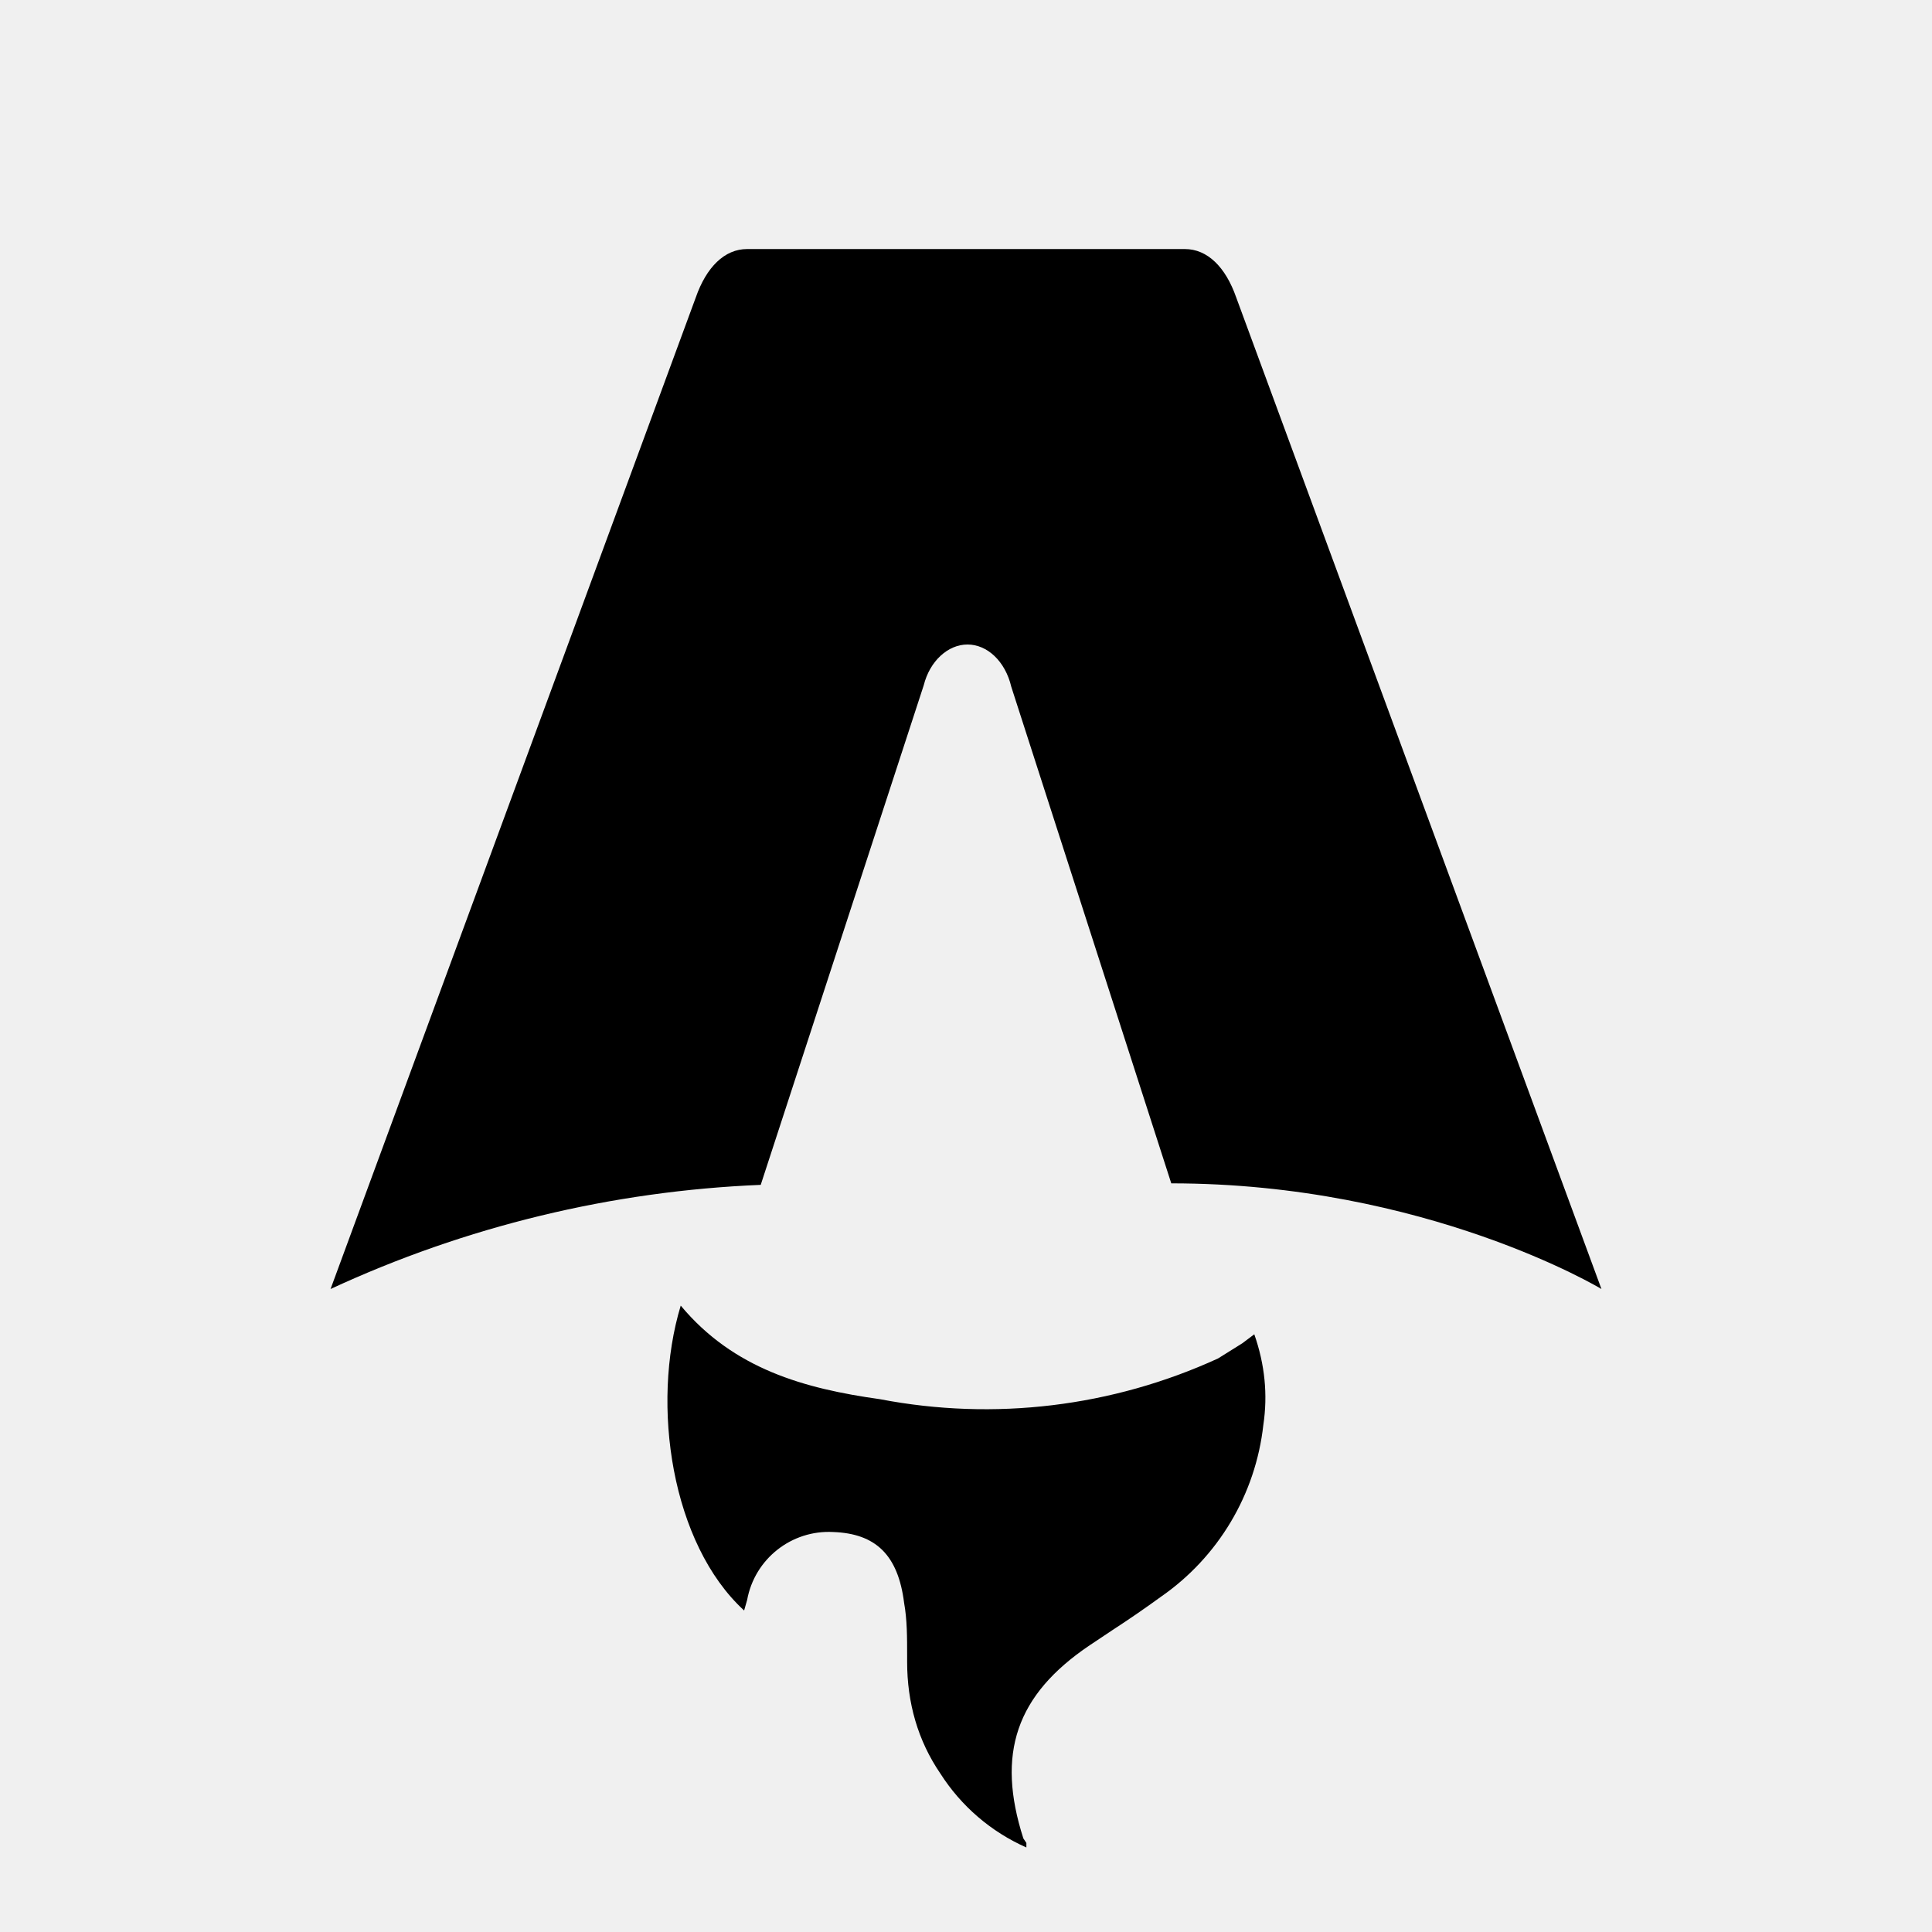
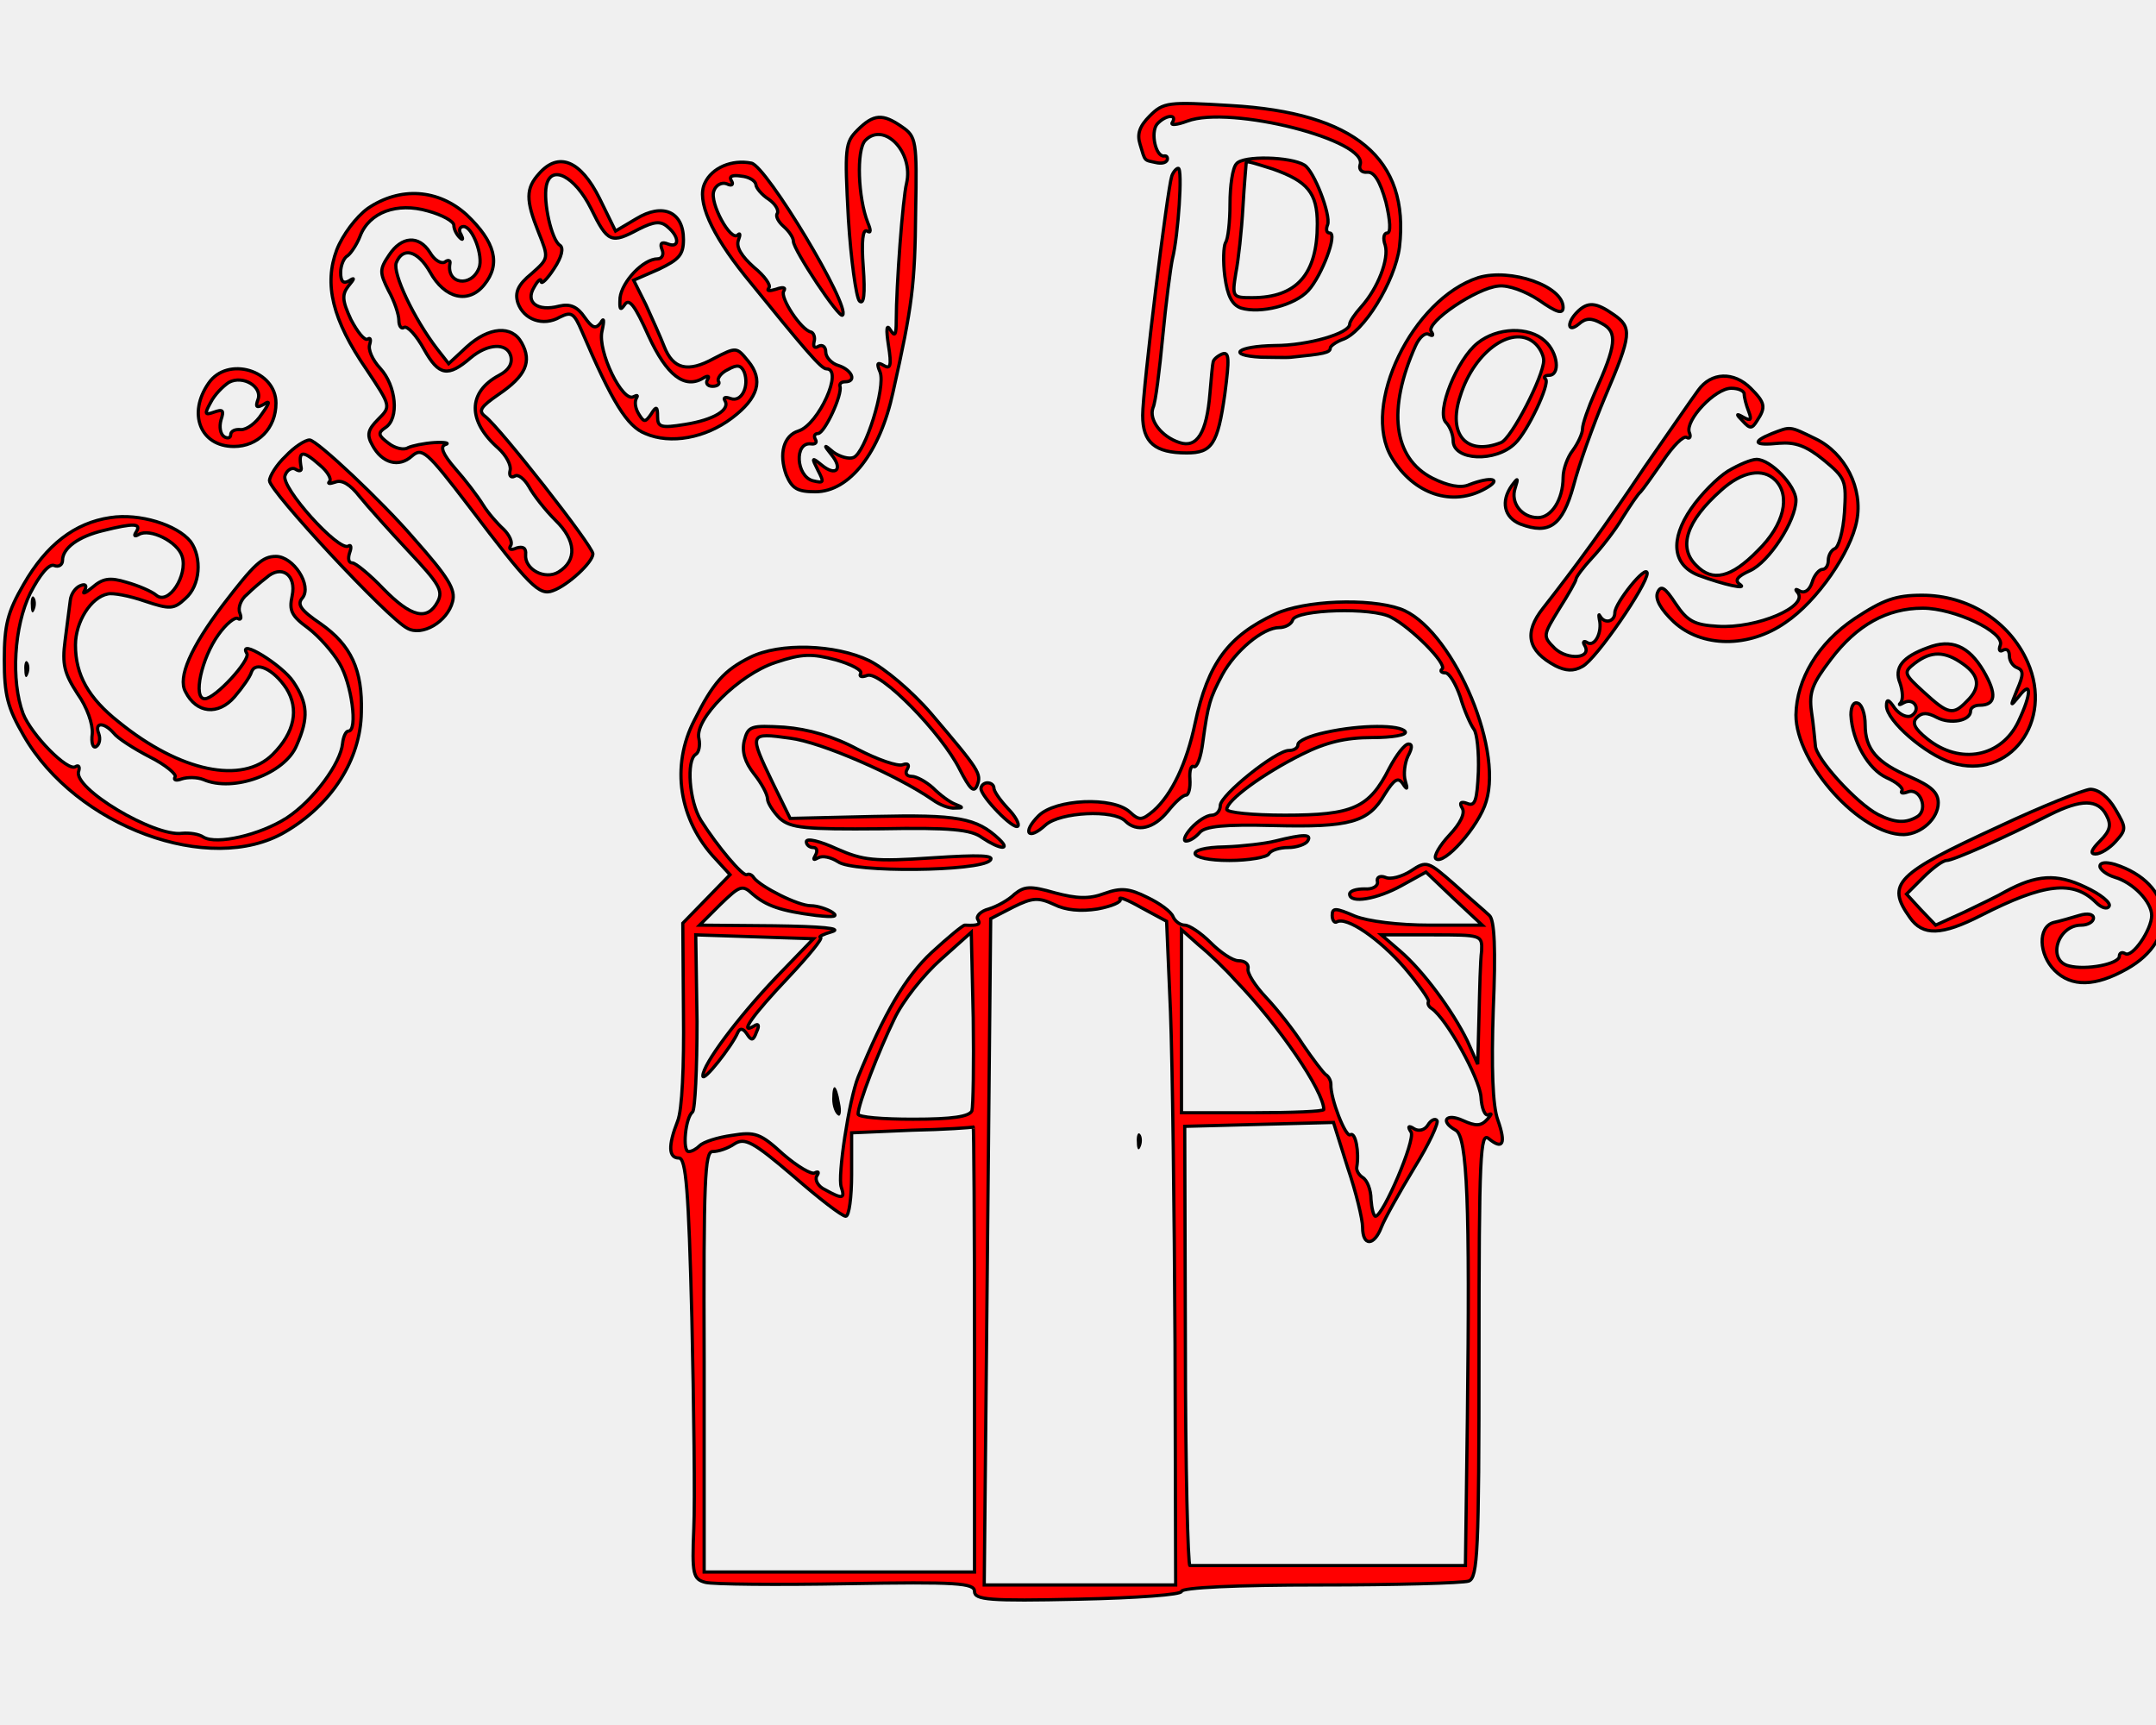
- <svg xmlns="http://www.w3.org/2000/svg" fill="none" viewBox="0 0 128 128">
-   <path d="M50.4 78.5a75.1 75.1 0 0 0-28.5 6.9l24.2-65.7c.7-2 1.9-3.2 3.4-3.2h29c1.5 0 2.7 1.2 3.4 3.2l24.2 65.7s-11.6-7-28.5-7L67 45.5c-.4-1.7-1.6-2.8-2.9-2.8-1.3 0-2.5 1.1-2.9 2.7L50.4 78.5Zm-1.1 28.2Zm-4.2-20.2c-2 6.6-.6 15.8 4.2 20.2a17.5 17.5 0 0 1 .2-.7 5.5 5.5 0 0 1 5.7-4.5c2.8.1 4.3 1.5 4.7 4.7.2 1.1.2 2.3.2 3.5v.4c0 2.7.7 5.2 2.2 7.4a13 13 0 0 0 5.7 4.9v-.3l-.2-.3c-1.8-5.6-.5-9.5 4.4-12.8l1.5-1a73 73 0 0 0 3.2-2.2 16 16 0 0 0 6.8-11.4c.3-2 .1-4-.6-6l-.8.6-1.6 1a37 37 0 0 1-22.4 2.7c-5-.7-9.7-2-13.2-6.2Z" />
-   <style>
-         path { fill: #000; }
-         @media (prefers-color-scheme: dark) {
-             path { fill: #FFF; }
-         }
-     </style>
+ <svg xmlns="http://www.w3.org/2000/svg" width="500" height="400" preserveAspectRatio="xMidYMid meet" version="1.0">
+   <g class="layer">
+     <g fill="#000000" id="svg_1" transform="matrix(0.15 0 0 -0.15 0.625 -0.625)">
+       <path d="m1773.5,-183.35c-16,-16 -20,-28 -15,-44c8,-27 6,-24 24,-28c8,-2 16,-1 18,4c1,4 -1,7 -5,6c-13,-1 -21,36 -11,49c12,14 32,17 24,3c-4,-5 7,-4 23,2c67,25 282,-30 267,-68c-2,-7 3,-12 11,-11c11,1 20,-14 29,-46c7,-29 8,-48 2,-48c-5,0 -7,-8 -3,-19c6,-21 -11,-66 -37,-95c-10,-11 -18,-23 -18,-27c0,-14 -64,-33 -116,-33c-58,-1 -75,-15 -21,-18c17,0 39,-1 47,0c50,5 60,7 60,14c0,3 8,9 18,13c33,10 82,90 89,143c16,137 -69,208 -261,219c-97,6 -104,5 -125,-16z" fill="red" id="svg_2" stroke="black" stroke-width="5" />
+       <path d="m1321.5,-205.35c-19,-19 -20,-27 -14,-137c4,-64 12,-121 17,-127c7,-7 9,11 6,52c-3,39 -1,60 6,56c6,-4 6,1 1,13c-15,38 -18,112 -4,127c29,30 75,-18 64,-66c-6,-23 -16,-160 -16,-212c0,-23 -2,-26 -9,-15c-6,10 -7,2 -3,-24c5,-31 3,-37 -7,-31c-10,6 -12,4 -6,-10c9,-23 -23,-125 -41,-132c-7,-3 -21,1 -31,8c-15,13 -16,12 -3,-4c18,-22 7,-34 -15,-16c-16,13 -16,12 -6,-8c10,-19 9,-20 -8,-16c-26,7 -29,60 -3,57c7,-1 10,2 7,7c-3,5 -1,9 4,9c10,0 38,60 34,73c-1,4 2,7 8,7c18,0 11,18 -10,25c-11,3 -20,13 -20,21c0,8 -5,12 -11,9c-6,-4 -9,-1 -7,7c2,7 -1,14 -5,15c-15,3 -48,53 -42,63c4,6 -1,7 -12,3c-10,-3 -15,-3 -11,2c4,4 -7,19 -23,32c-19,17 -28,31 -24,42c3,8 3,12 -1,8c-11,-11 -44,50 -37,68c3,9 12,14 20,11c8,-4 11,-1 7,5c-4,7 2,9 15,7c12,-1 22,-7 23,-13c0,-5 9,-16 20,-23c10,-7 16,-17 13,-22c-3,-4 2,-13 10,-20c8,-7 15,-17 15,-23c0,-13 71,-120 76,-114c13,13 -118,231 -141,235c-30,6 -61,-7 -72,-31c-13,-27 10,-78 62,-143c94,-116 118,-144 126,-144c27,0 -12,-86 -43,-96c-23,-7 -31,-35 -19,-68c9,-21 17,-26 45,-26c53,0 100,61 120,154c30,134 34,167 35,280c2,108 1,115 -21,130c-30,21 -44,20 -69,-5z" fill="red" id="svg_3" stroke="black" stroke-width="5" />
+       <path d="m1907.5,-257.35c-6,-6 -10,-34 -10,-62c0,-27 -3,-55 -7,-60c-3,-6 -4,-29 -1,-52c4,-30 11,-44 25,-49c30,-9 83,4 104,27c21,23 46,89 33,89c-5,0 -6,6 -3,13c5,15 -21,83 -36,92c-21,13 -95,15 -105,2zm56,-8c54,-19 69,-37 69,-85c0,-78 -32,-114 -101,-114c-30,0 -31,1 -25,38c4,20 9,66 11,102c2,36 5,66 5,68c0,4 6,2 41,-9z" fill="red" id="svg_4" stroke="black" stroke-width="5" />
+       <path d="m829.5,-272.35c-21,-23 -21,-41 -1,-91c16,-40 16,-40 -11,-64c-21,-17 -26,-29 -21,-45c9,-26 39,-37 65,-22c18,9 22,6 34,-22c47,-110 70,-147 98,-158c39,-17 93,-7 134,24c41,31 49,59 25,88c-18,22 -18,22 -53,4c-40,-22 -63,-17 -77,19c-5,13 -18,42 -28,64l-19,38l39,17c31,15 38,22 38,46c0,43 -32,57 -73,32l-32,-19l-25,51c-29,58 -63,72 -93,38zm80,-54c26,-53 31,-55 74,-32c24,12 34,13 45,3c18,-15 18,-33 0,-26c-10,4 -13,1 -9,-9c3,-7 0,-14 -7,-14c-22,0 -55,-35 -58,-60c-1,-18 0,-21 7,-11c7,11 16,-1 37,-48c28,-61 56,-83 85,-65c7,4 10,3 6,-3c-3,-5 0,-10 8,-10c8,0 12,4 9,8c-2,4 4,13 15,18c14,8 20,7 25,-4c8,-22 -4,-47 -21,-41c-8,3 -12,2 -9,-3c9,-14 -17,-30 -62,-37c-37,-6 -42,-4 -42,12c0,16 -2,17 -10,4c-9,-13 -11,-13 -19,0c-5,8 -7,18 -4,24c3,5 2,6 -4,3c-17,-10 -56,70 -49,101c4,18 3,22 -2,13c-8,-10 -13,-8 -25,9c-11,16 -22,21 -39,17c-34,-9 -53,6 -39,29c6,11 11,15 11,9c0,-5 9,3 20,20c12,18 15,32 9,36c-13,8 -26,67 -21,92c7,34 44,15 69,-35z" fill="red" id="svg_5" stroke="black" stroke-width="5" />
+       <path d="m1807.5,-276.35c-7,-21 -45,-330 -45,-370c0,-42 19,-58 68,-58c39,0 48,13 59,91c7,54 7,66 -4,62c-7,-3 -13,-8 -14,-12c-1,-3 -3,-25 -5,-49c-5,-61 -20,-85 -47,-76c-28,9 -48,35 -41,54c4,8 10,58 15,110c5,52 12,106 15,120c9,36 16,140 9,140c-3,0 -8,-6 -10,-12z" fill="red" id="svg_6" stroke="black" stroke-width="5" />
+       <path d="m564.5,-326.35c-18,-13 -39,-41 -48,-64c-20,-53 -7,-108 46,-185c38,-57 38,-57 18,-77c-16,-16 -18,-24 -9,-40c15,-28 41,-35 61,-17c16,14 23,8 88,-77c94,-124 109,-139 130,-131c23,8 62,44 62,57c0,12 -143,194 -166,212c-12,9 -8,15 21,35c41,28 51,50 35,79c-15,28 -51,25 -85,-6l-28,-26l-18,23c-36,47 -69,117 -63,133c10,25 33,19 52,-14c23,-42 60,-50 84,-20c26,32 17,66 -27,108c-44,40 -103,44 -153,10zm133,-26c0,-6 4,-14 9,-19c5,-5 6,-3 2,5c-4,6 -2,12 4,12c14,0 31,-46 24,-64c-12,-31 -51,-25 -45,7c1,5 -3,6 -8,2c-6,-3 -16,3 -23,15c-17,27 -44,25 -63,-4c-15,-22 -15,-27 -1,-55c9,-16 16,-37 16,-46c0,-9 4,-14 8,-11c5,3 19,-12 31,-34c23,-41 37,-43 72,-13c26,22 56,24 62,3c3,-12 -3,-22 -18,-30c-49,-26 -49,-71 -1,-113c12,-11 20,-26 18,-34c-2,-8 1,-12 7,-9c5,4 15,-4 22,-16c7,-13 25,-36 41,-52c32,-31 34,-62 5,-80c-21,-13 -53,4 -51,27c1,10 -4,13 -14,10c-9,-4 -13,-2 -9,4c3,5 -2,16 -11,25c-9,8 -24,25 -32,38c-8,13 -27,38 -43,56c-19,22 -24,34 -15,37c7,2 0,4 -17,3c-16,-1 -35,-5 -41,-8c-6,-4 -20,-1 -30,7c-16,12 -17,16 -5,24c22,14 17,65 -8,92c-12,13 -19,29 -16,37c2,7 1,11 -3,8c-5,-3 -16,11 -26,30c-14,30 -14,39 -4,52c10,12 10,14 1,8c-9,-5 -13,-1 -13,13c0,11 5,23 11,26c5,4 14,17 19,30c14,37 57,53 105,39c22,-6 40,-16 40,-22z" fill="red" id="svg_7" stroke="black" stroke-width="5" />
+       <path d="m2281.5,-433.35c-102,-33 -182,-198 -134,-278c34,-57 94,-77 145,-48c27,15 9,19 -25,6c-13,-6 -33,-2 -57,10c-61,31 -70,107 -26,205c6,13 15,21 21,17c6,-3 7,-1 3,5c-8,14 70,67 104,70c15,2 42,-8 63,-22c27,-19 37,-22 37,-11c0,33 -81,61 -131,46z" fill="red" id="svg_8" stroke="black" stroke-width="5" />
+       <path d="m2434.5,-486.35c-17,-17 -15,-33 2,-19c11,10 20,10 36,1c25,-13 22,-34 -11,-107c-10,-23 -19,-48 -19,-56c0,-7 -7,-22 -15,-33c-8,-10 -15,-29 -15,-42c0,-34 -18,-62 -39,-62c-25,0 -43,23 -35,46c5,16 4,16 -5,4c-18,-25 -12,-50 13,-60c45,-17 65,-2 82,59c8,31 30,93 49,138c41,96 42,107 13,127c-27,19 -40,20 -56,4z" fill="red" id="svg_9" stroke="black" stroke-width="5" />
+       <path d="m2280.5,-534.35c-32,-25 -65,-107 -49,-123c6,-6 11,-19 11,-28c0,-31 66,-34 96,-4c19,18 54,92 47,99c-4,3 -1,6 5,6c18,0 14,35 -6,53c-25,23 -74,21 -104,-3zm90,-2c7,-7 12,-18 12,-25c0,-24 -50,-121 -66,-127c-53,-21 -83,12 -63,72c22,71 84,113 117,80z" fill="red" id="svg_10" stroke="black" stroke-width="5" />
+       <path d="m318.5,-596.35c-33,-47 -13,-98 39,-98c37,0 65,28 65,67c0,51 -75,73 -104,31zm76,-26c-4,-11 -2,-13 9,-7c10,7 10,3 -3,-15c-9,-14 -23,-24 -32,-24c-9,1 -16,-2 -16,-8c0,-5 -5,-6 -10,-3c-6,4 -8,15 -5,26c5,15 3,17 -11,12c-14,-5 -15,-3 -5,15c6,12 19,25 28,31c22,12 53,-7 45,-27z" fill="red" id="svg_11" stroke="black" stroke-width="5" />
+       <path d="m2621.5,-607.35c-9,-12 -46,-66 -83,-119c-60,-90 -106,-153 -157,-218c-30,-38 -24,-66 19,-89c16,-8 28,-9 42,-1c21,11 100,126 100,144c-1,15 -50,-46 -50,-61c0,-14 -16,-18 -23,-5c-2,4 -2,1 -1,-5c5,-20 -7,-44 -19,-36c-5,3 -7,1 -4,-4c13,-21 -26,-24 -46,-5c-19,19 -18,20 7,61c14,22 26,43 26,46c0,3 11,18 25,33c14,15 36,43 47,62c12,19 24,37 28,40c3,3 18,24 34,47c16,24 32,40 37,37c5,-3 7,1 4,8c-6,19 40,68 65,68c11,0 20,-4 20,-9c0,-5 3,-17 7,-27c5,-13 3,-15 -8,-9c-12,7 -12,5 -1,-6c11,-12 14,-12 22,1c14,21 12,28 -10,50c-26,26 -61,25 -81,-3z" fill="red" id="svg_12" stroke="black" stroke-width="5" />
+       <path d="m2735.5,-674.35c-32,-13 -28,-19 11,-15c25,2 42,-4 69,-26c34,-28 35,-32 32,-81c-2,-29 -9,-54 -15,-56c-5,-2 -10,-10 -10,-18c0,-8 -4,-14 -9,-14c-5,0 -13,-9 -16,-20c-4,-12 -11,-17 -18,-14c-7,4 -9,4 -5,-1c20,-22 -63,-57 -123,-53c-36,2 -47,8 -65,35c-17,26 -23,29 -28,17c-4,-10 5,-26 25,-45c43,-40 116,-41 173,-1c49,33 101,109 110,157c10,50 -18,105 -64,127c-41,20 -38,19 -67,8z" fill="red" id="svg_13" stroke="black" stroke-width="5" />
+       <path d="m437.5,-709.35c-14,-13 -25,-31 -25,-38c0,-16 183,-213 213,-228c23,-13 62,10 70,41c5,19 -6,37 -60,98c-49,57 -150,152 -161,152c-7,0 -24,-11 -37,-25zm53,-14c12,-10 18,-21 15,-25c-4,-4 0,-4 9,-1c10,4 23,-4 37,-22c12,-15 47,-54 77,-86c46,-49 53,-60 44,-77c-16,-30 -41,-24 -84,20c-21,22 -43,40 -48,40c-6,0 -7,7 -4,16c3,8 2,13 -2,10c-15,-9 -105,91 -98,109c3,9 11,13 16,10c6,-4 10,-3 9,2c-5,27 2,28 29,4z" fill="red" id="svg_14" stroke="black" stroke-width="5" />
+       <path d="m2667.5,-732.35c-16,-10 -42,-36 -57,-58c-33,-48 -29,-87 11,-103c40,-15 78,-23 64,-14c-8,6 -4,12 16,21c29,13 71,77 71,109c0,22 -39,63 -61,63c-8,0 -27,-8 -44,-18zm73,-14c24,-24 14,-69 -27,-109c-41,-42 -70,-49 -95,-23c-29,28 -15,69 38,116c33,30 65,35 84,16z" fill="red" id="svg_15" stroke="black" stroke-width="5" />
+       <path d="m166.5,-804.35c-55,-8 -99,-42 -134,-103c-25,-43 -30,-63 -30,-117c0,-54 5,-74 30,-117c81,-141 288,-217 404,-149c72,42 117,112 118,185c2,66 -16,104 -63,137c-31,21 -37,30 -28,40c15,19 -14,64 -41,64c-21,0 -33,-11 -82,-75c-50,-66 -70,-112 -58,-134c17,-34 51,-37 76,-8c12,14 24,31 26,38c6,18 34,5 54,-25c20,-32 13,-68 -21,-102c-47,-47 -143,-27 -238,50c-47,37 -67,73 -67,119c0,36 24,74 50,79c8,2 34,-3 57,-11c39,-13 45,-13 63,4c23,20 26,63 8,88c-21,26 -79,44 -124,37zm40,-22c-4,-6 -3,-8 4,-4c17,10 60,-11 67,-34c9,-29 -21,-76 -40,-60c-7,6 -28,15 -46,20c-26,8 -37,6 -53,-8c-11,-9 -16,-11 -12,-5c4,8 2,11 -6,8c-8,-3 -15,-13 -16,-23c-1,-9 -5,-37 -8,-62c-5,-37 -1,-51 19,-82c15,-21 24,-47 23,-62c-2,-14 1,-23 6,-20c5,3 7,12 4,20c-7,18 8,18 23,1c6,-8 31,-24 56,-37c24,-12 42,-27 39,-31c-3,-5 2,-6 10,-3c9,3 24,3 34,-1c46,-20 126,9 144,53c19,43 17,65 -5,98c-17,26 -87,69 -72,44c6,-10 -49,-70 -65,-70c-19,0 -5,63 21,99c12,17 26,28 30,25c5,-3 6,1 3,9c-3,8 2,21 11,28c8,8 22,20 30,26c23,21 47,5 40,-28c-5,-23 -1,-31 25,-50c17,-13 38,-37 48,-54c19,-31 29,-105 14,-105c-4,0 -8,-9 -9,-19c-3,-31 -45,-88 -86,-115c-42,-27 -109,-42 -129,-30c-7,5 -22,7 -33,6c-43,-6 -170,70 -160,96c2,7 0,10 -5,7c-12,-8 -68,49 -81,82c-19,51 -14,135 11,186c15,29 29,46 37,43c7,-3 13,1 13,8c0,19 25,37 63,46c48,12 59,11 51,-2z" fill="red" id="svg_16" stroke="black" stroke-width="5" />
+       <path d="m43.5,-940.35c0,-11 3,-14 6,-6c3,7 2,16 -1,19c-3,4 -6,-2 -5,-13z" id="svg_17" />
+       <path d="m33.5,-1040.35c0,-11 3,-14 6,-6c3,7 2,16 -1,19c-3,4 -6,-2 -5,-13z" id="svg_18" />
+       <path d="m2863.5,-960.35c-57,-38 -90,-94 -91,-149c0,-75 100,-186 167,-185c27,1 53,25 53,49c0,16 -11,26 -43,40c-52,22 -70,43 -70,81c0,16 -5,31 -11,33c-7,3 -11,-5 -11,-18c2,-41 27,-84 55,-97c16,-7 26,-16 24,-20c-3,-4 1,-5 9,-2c19,7 32,-27 15,-38c-18,-11 -35,-10 -61,3c-33,17 -97,87 -97,107c-1,9 -3,33 -6,52c-4,30 1,43 30,81c40,53 87,79 142,79c49,0 127,-37 120,-57c-3,-8 -1,-11 4,-8c6,3 10,0 10,-9c0,-8 6,-16 12,-18c10,-4 10,-11 0,-34c-11,-27 -11,-27 3,-10c20,26 19,3 -1,-39c-26,-55 -90,-68 -141,-27c-20,16 -24,25 -16,33c8,8 16,8 31,0c21,-11 52,-5 52,10c0,5 6,9 14,9c25,0 27,17 6,53c-23,39 -50,50 -86,36c-39,-14 -53,-31 -43,-55c4,-12 5,-25 1,-30c-4,-4 -2,-4 5,0c15,8 27,-10 12,-20c-7,-4 -18,1 -26,11c-10,15 -13,15 -13,4c0,-23 60,-75 101,-88c89,-28 158,64 117,156c-28,63 -92,103 -163,103c-41,0 -60,-7 -104,-36zm167,-70c26,-18 28,-37 6,-58c-21,-22 -29,-20 -66,14c-32,29 -32,31 -14,45c25,19 46,19 74,-1z" fill="red" id="svg_19" stroke="black" stroke-width="5" />
+       <path d="m1967.5,-953.35c-73,-34 -104,-76 -124,-169c-13,-62 -36,-110 -64,-135c-18,-15 -22,-16 -37,-2c-26,24 -115,20 -141,-6c-26,-26 -16,-39 11,-14c23,20 105,24 123,6c18,-18 44,-12 66,15c11,14 23,25 28,25c4,0 7,11 6,25c-1,13 2,22 6,19c5,-2 11,14 14,38c8,59 11,68 30,104c20,37 63,73 88,73c9,0 19,5 21,12c6,16 123,20 152,4c31,-16 87,-72 79,-80c-4,-3 -1,-6 5,-6c6,0 16,-17 23,-37c6,-21 16,-43 21,-50c5,-6 8,-36 7,-66c-2,-44 -5,-54 -17,-49c-10,4 -13,1 -8,-7c5,-8 -3,-24 -20,-42c-15,-16 -24,-32 -21,-36c12,-12 67,50 78,88c27,87 -56,271 -133,298c-49,17 -148,13 -193,-8z" fill="red" id="svg_20" stroke="black" stroke-width="5" />
+       <path d="m1155.5,-1020.35c-40,-20 -57,-39 -86,-97c-37,-71 -24,-155 33,-215l22,-24l-36,-37l-37,-38l1,-139c1,-82 -2,-150 -9,-167c-15,-38 -14,-57 2,-57c11,0 15,-50 20,-247c3,-137 5,-283 3,-326c-3,-71 -1,-78 18,-83c12,-3 110,-4 219,-2c170,3 197,1 197,-12c0,-13 23,-15 160,-12c93,2 160,7 160,12c0,6 85,10 214,10c118,0 221,3 230,6c14,5 16,46 16,351c0,308 2,344 15,333c22,-18 27,-8 14,29c-8,22 -10,81 -7,170c4,94 2,139 -6,146c-6,6 -31,27 -54,48c-41,36 -43,37 -67,21c-14,-9 -32,-14 -40,-10c-8,3 -14,0 -12,-7c1,-7 -8,-12 -20,-11c-13,0 -23,-3 -23,-8c0,-15 42,-8 80,13l38,21l43,-41l44,-41l-81,0c-49,0 -96,6 -116,14c-30,13 -35,13 -35,1c0,-8 4,-12 7,-10c15,9 66,-26 105,-71c22,-26 38,-49 37,-52c-2,-3 0,-8 5,-11c23,-16 73,-106 76,-136c1,-18 6,-31 12,-28c6,3 4,0 -2,-7c-10,-11 -18,-11 -38,-2c-26,12 -36,-1 -11,-15c18,-10 22,-114 18,-445l-3,-228l-210,0c-115,0 -212,0 -216,0c-3,0 -7,153 -7,340l-1,339l115,3l115,3l22,-70c13,-38 23,-80 23,-92c0,-30 18,-29 29,0c5,13 28,54 51,92c23,37 38,70 35,73c-3,4 -10,0 -14,-7c-5,-8 -14,-10 -21,-6c-9,6 -11,4 -5,-5c7,-12 -43,-129 -55,-130c-3,0 -6,12 -7,26c0,15 -6,30 -13,34c-6,4 -10,11 -9,16c4,23 -2,55 -10,50c-7,-5 -31,56 -30,78c0,5 -3,12 -8,15c-4,3 -20,24 -35,46c-14,22 -40,55 -57,73c-17,18 -30,38 -28,45c1,7 -5,12 -15,12c-9,0 -28,13 -43,28c-15,15 -33,27 -40,27c-7,0 -15,6 -18,13c-3,8 -21,21 -40,30c-28,14 -41,15 -66,6c-24,-9 -43,-8 -77,1c-38,11 -47,10 -62,-2c-9,-9 -27,-19 -40,-23c-12,-3 -20,-11 -17,-16c5,-8 1,-10 -20,-9c-3,0 -26,-19 -51,-42c-41,-38 -74,-95 -114,-193c-14,-35 -32,-154 -26,-170c6,-18 2,-19 -25,-4c-11,5 -16,15 -13,21c4,6 3,8 -3,5c-5,-3 -27,10 -49,29c-35,32 -43,35 -79,29c-22,-3 -44,-10 -50,-16c-5,-5 -12,-9 -17,-9c-10,0 -5,53 6,61c4,4 7,67 7,140l-2,134l91,-3l91,-3l-58,-60c-59,-62 -113,-134 -113,-152c0,-11 45,46 54,67c3,7 8,7 14,-2c7,-11 10,-11 15,3c5,10 3,14 -4,9c-24,-14 -2,17 53,75c32,34 54,61 50,62c-4,1 4,5 18,9c16,5 -17,8 -90,9l-115,1l32,32c30,29 34,31 50,16c21,-18 43,-26 98,-33c28,-3 35,-2 25,5c-8,5 -23,10 -33,10c-20,0 -77,29 -88,43c-3,5 -8,7 -11,5c-6,-3 -45,43 -71,84c-18,29 -23,93 -8,102c5,3 7,14 5,24c-8,30 61,99 118,118c42,14 56,14 94,4c24,-7 41,-16 38,-21c-3,-5 2,-6 10,-3c20,8 115,-89 143,-145c16,-31 22,-37 27,-25c7,18 4,23 -71,111c-30,35 -72,70 -96,82c-52,25 -138,28 -184,5zm537,-389c22,4 38,11 35,15c-3,5 12,-1 33,-13l39,-21l6,-140c3,-78 6,-309 7,-513l1,-373l-148,0l-148,0l5,515l5,515l35,18c30,15 39,15 63,4c18,-9 41,-11 67,-7zm-194,-312c-4,-9 -30,-13 -91,-13c-47,0 -85,3 -85,8c0,15 32,98 56,147c13,28 46,69 72,92l47,42l3,-132c1,-72 0,-137 -2,-144zm407,202c68,-70 137,-172 137,-200c0,-3 -49,-5 -110,-5l-110,0l0,142l0,141l27,-24c16,-13 41,-37 56,-54zm381,45c-2,-14 -3,-59 -4,-100l-2,-75l-16,36c-23,47 -68,108 -104,139l-29,25l78,0c77,0 78,0 77,-25zm-784,-615l0,-345l-209,0l-209,0l0,325c-1,281 1,325 13,325c9,0 24,5 34,12c16,10 29,3 91,-50c39,-34 75,-62 81,-62c5,0 9,29 9,65l0,64l93,4c50,1 93,4 95,5c1,1 2,-153 2,-343z" fill="red" id="svg_21" stroke="black" stroke-width="5" />
+       <path d="m1753.5,-1770.35c0,-11 3,-14 6,-6c3,7 2,16 -1,19c-3,4 -6,-2 -5,-13z" id="svg_22" />
+       <path d="m1146.5,-1149.35c-4,-17 1,-33 15,-51c12,-15 21,-32 21,-39c0,-6 9,-20 19,-30c17,-15 39,-17 156,-16c108,2 140,-1 157,-14c27,-18 45,-20 26,-2c-35,33 -64,38 -194,35l-129,-3l-27,55c-37,77 -37,78 27,69c48,-6 165,-57 220,-95c11,-8 26,-14 35,-13c13,0 13,1 0,6c-8,3 -23,14 -34,25c-11,10 -26,18 -33,18c-8,0 -11,5 -7,11c4,7 1,10 -7,7c-8,-3 -39,8 -70,24c-37,20 -76,31 -113,34c-52,3 -56,2 -62,-21z" fill="red" id="svg_23" stroke="black" stroke-width="5" />
+       <path d="m2045.5,-1136.35c-24,-5 -43,-13 -43,-19c0,-5 -6,-9 -14,-9c-20,0 -106,-69 -106,-85c0,-8 -6,-15 -13,-15c-8,0 -22,-9 -32,-20c-10,-11 -13,-20 -8,-20c6,0 15,6 21,13c8,10 39,13 114,11c119,-3 147,5 172,48c15,24 21,27 28,17c7,-11 8,-9 4,4c-3,10 -1,27 4,38c7,13 7,19 1,19c-6,0 -19,-17 -30,-38c-31,-61 -56,-72 -161,-72c-50,0 -90,4 -90,9c0,14 56,55 116,85c38,19 68,26 109,26c31,0 54,4 51,9c-7,11 -69,11 -123,-1z" fill="red" id="svg_24" stroke="black" stroke-width="5" />
+       <path d="m1512.5,-1223.35c0,-12 50,-64 57,-58c3,3 -4,16 -16,28c-12,13 -21,26 -21,31c0,4 -4,8 -10,8c-5,0 -10,-4 -10,-9z" fill="red" id="svg_25" stroke="black" stroke-width="5" />
+       <path d="m3087.5,-1281.35c-161,-74 -176,-89 -139,-141c20,-29 49,-28 110,3c98,50 143,55 178,20c8,-8 17,-11 20,-6c4,5 -13,19 -37,30c-44,21 -75,19 -123,-7c-10,-6 -39,-20 -64,-32l-44,-20l-23,24l-22,24l26,26c14,14 30,26 36,26c10,0 87,34 160,71c48,24 74,24 87,-1c8,-15 6,-24 -10,-40c-13,-13 -16,-20 -7,-20c8,0 22,9 31,19c17,19 17,21 0,50c-11,19 -26,31 -39,31c-11,-1 -74,-26 -140,-57z" fill="red" id="svg_26" stroke="black" stroke-width="5" />
+       <path d="m1242.5,-1305.35c0,-5 5,-9 11,-9c5,0 7,-5 3,-12c-4,-7 -3,-8 4,-4c7,4 20,1 31,-6c23,-17 218,-15 235,2c8,8 -15,9 -90,4c-89,-6 -106,-4 -147,14c-26,12 -47,17 -47,11z" fill="red" id="svg_27" stroke="black" stroke-width="5" />
+       <path d="m1967.5,-1304.35c-16,-4 -51,-8 -77,-9c-67,-1 -60,-21 6,-21c30,0 58,5 61,10c3,6 17,10 30,10c13,0 27,5 30,10c7,11 -6,11 -50,0z" fill="red" id="svg_28" stroke="black" stroke-width="5" />
+       <path d="m3242.5,-1343.35c0,-5 10,-13 23,-17c28,-8 57,-38 57,-59c0,-22 -30,-66 -41,-59c-5,3 -9,1 -9,-4c0,-12 -51,-22 -78,-15c-34,8 -18,63 19,63c10,0 19,5 19,11c0,6 -9,8 -22,4c-13,-4 -31,-9 -40,-11c-24,-7 -23,-49 2,-74c26,-26 63,-25 111,2c83,46 73,133 -18,162c-14,4 -23,3 -23,-3z" fill="red" id="svg_29" stroke="black" stroke-width="5" />
+       <path d="m1282.5,-1703.35c0,-11 4,-22 9,-25c4,-3 6,6 3,19c-5,30 -12,33 -12,6z" id="svg_30" />
+       <rect fill="#d63e3e" height="0" id="svg_34" stroke="#259ba8" width="10" x="-1265.65" y="-5835.95" />
+     </g>
+   </g>
</svg>
